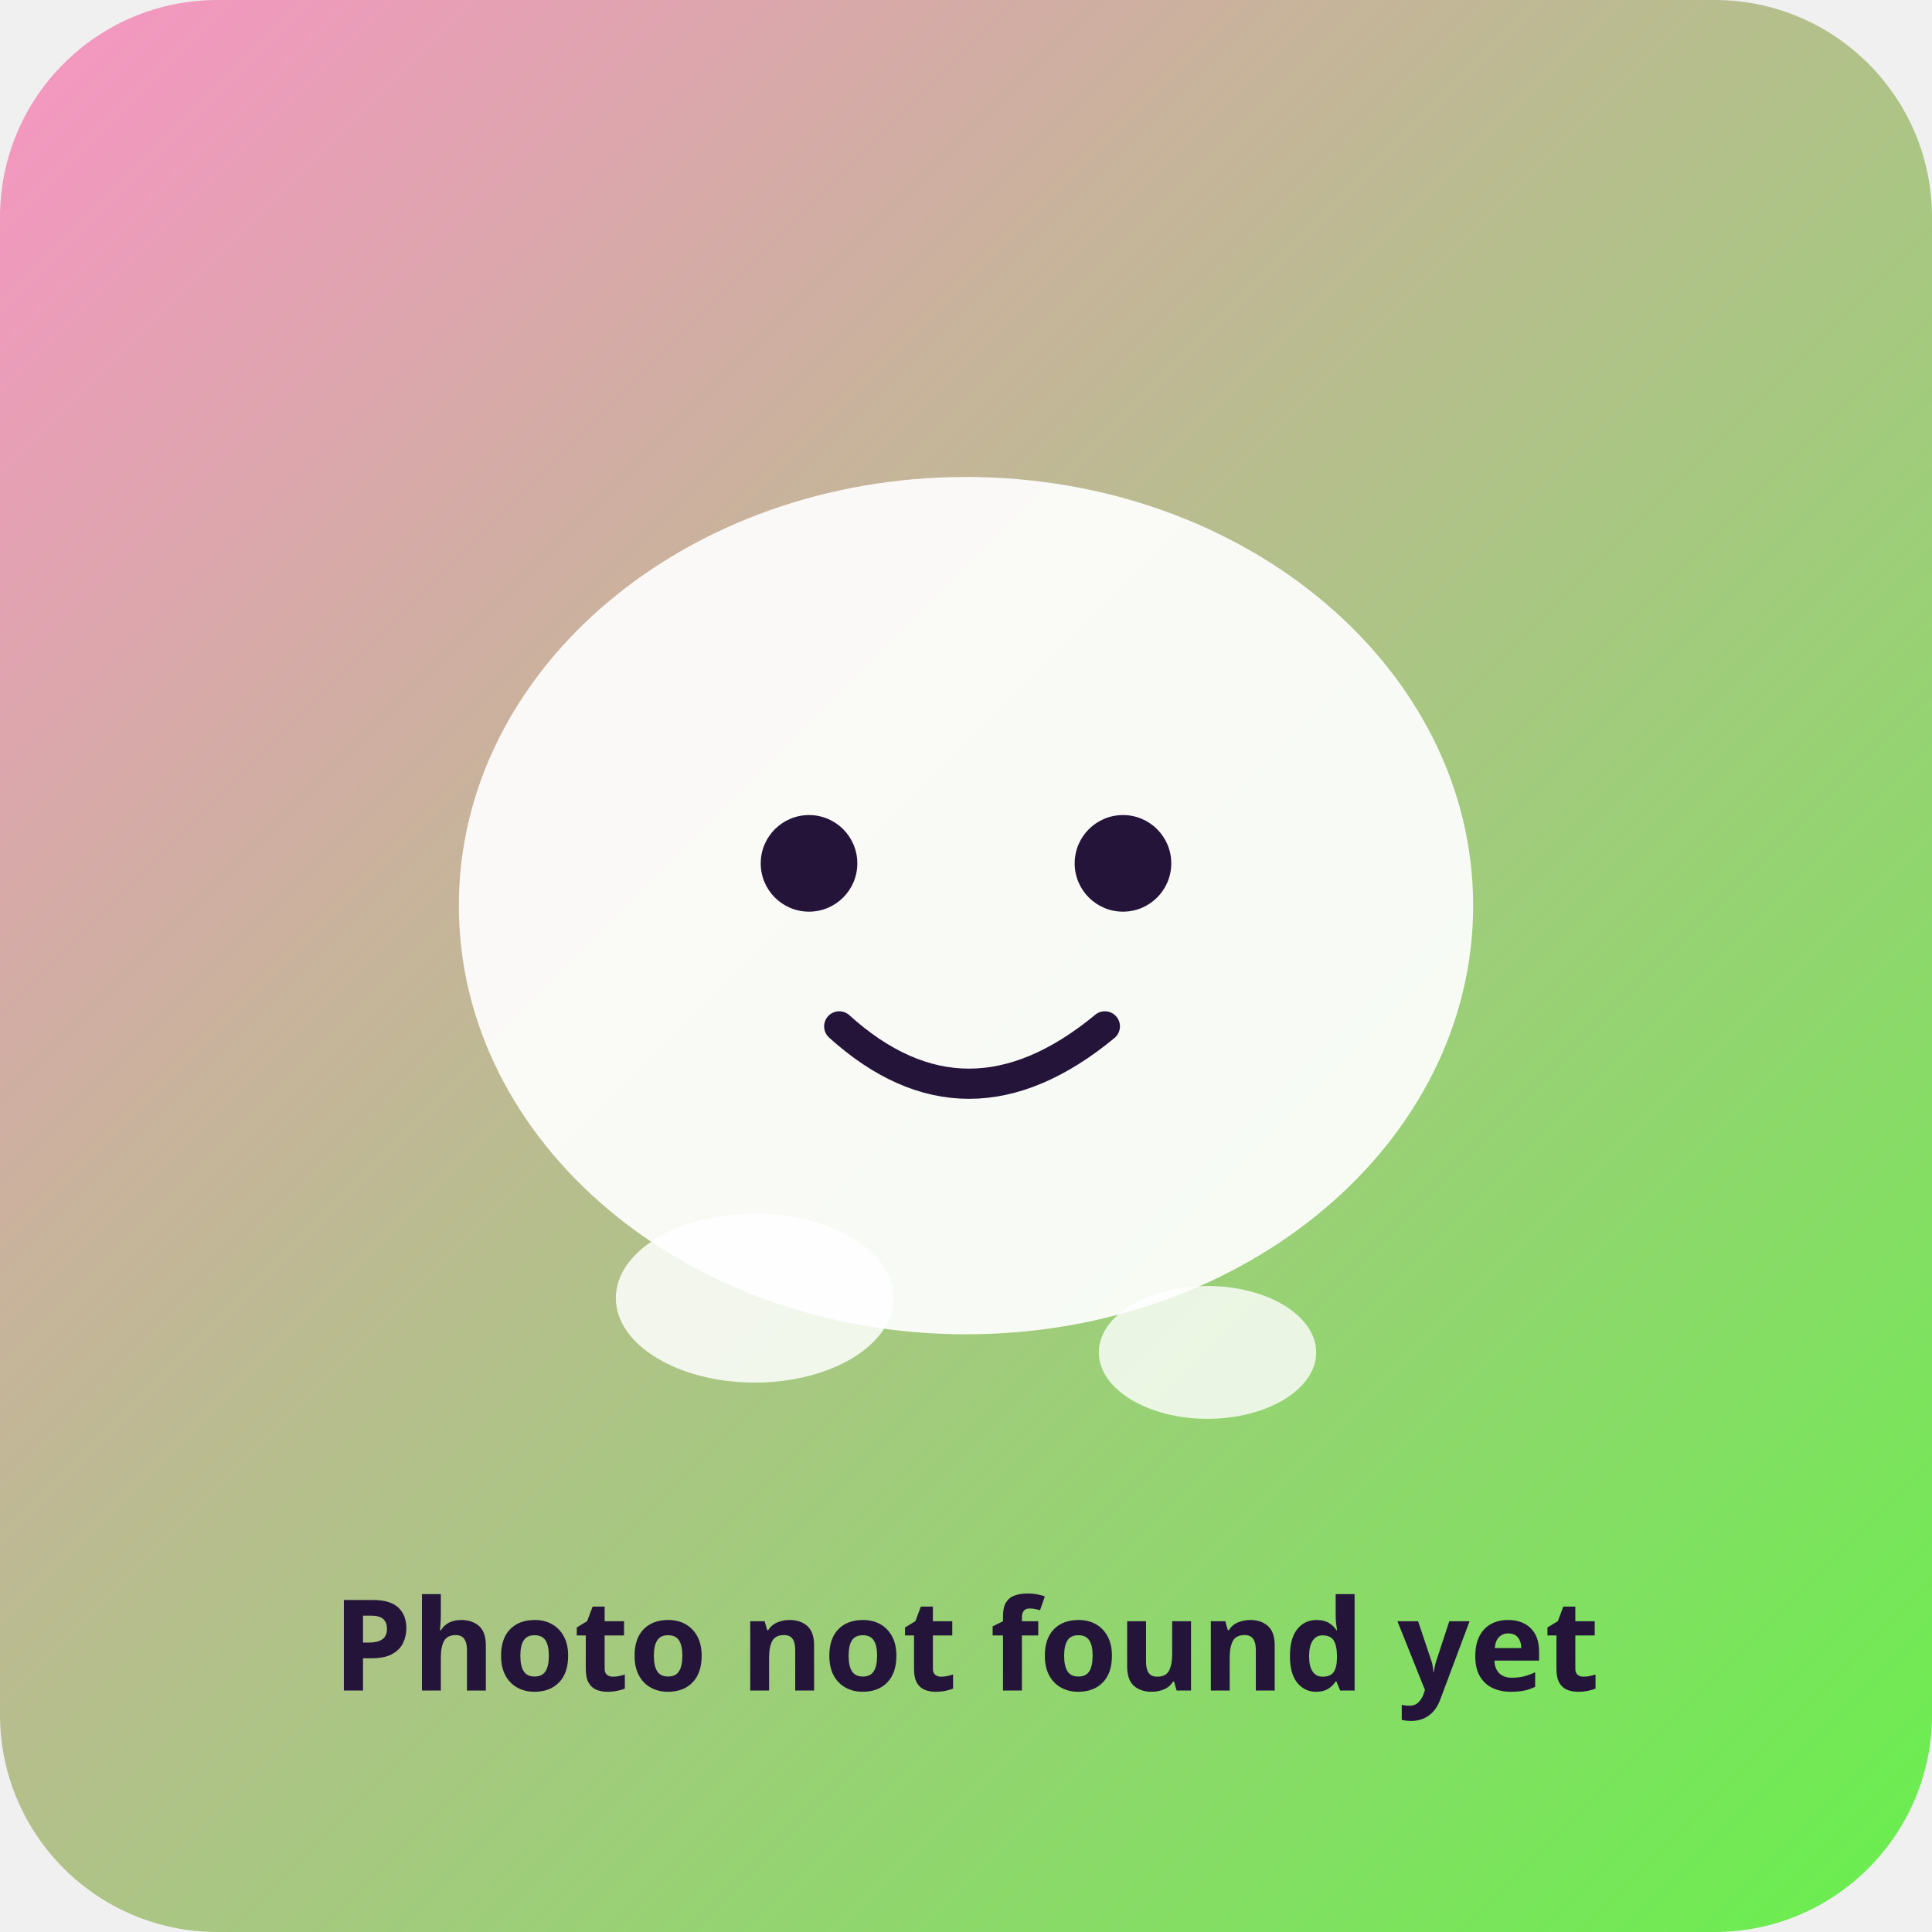
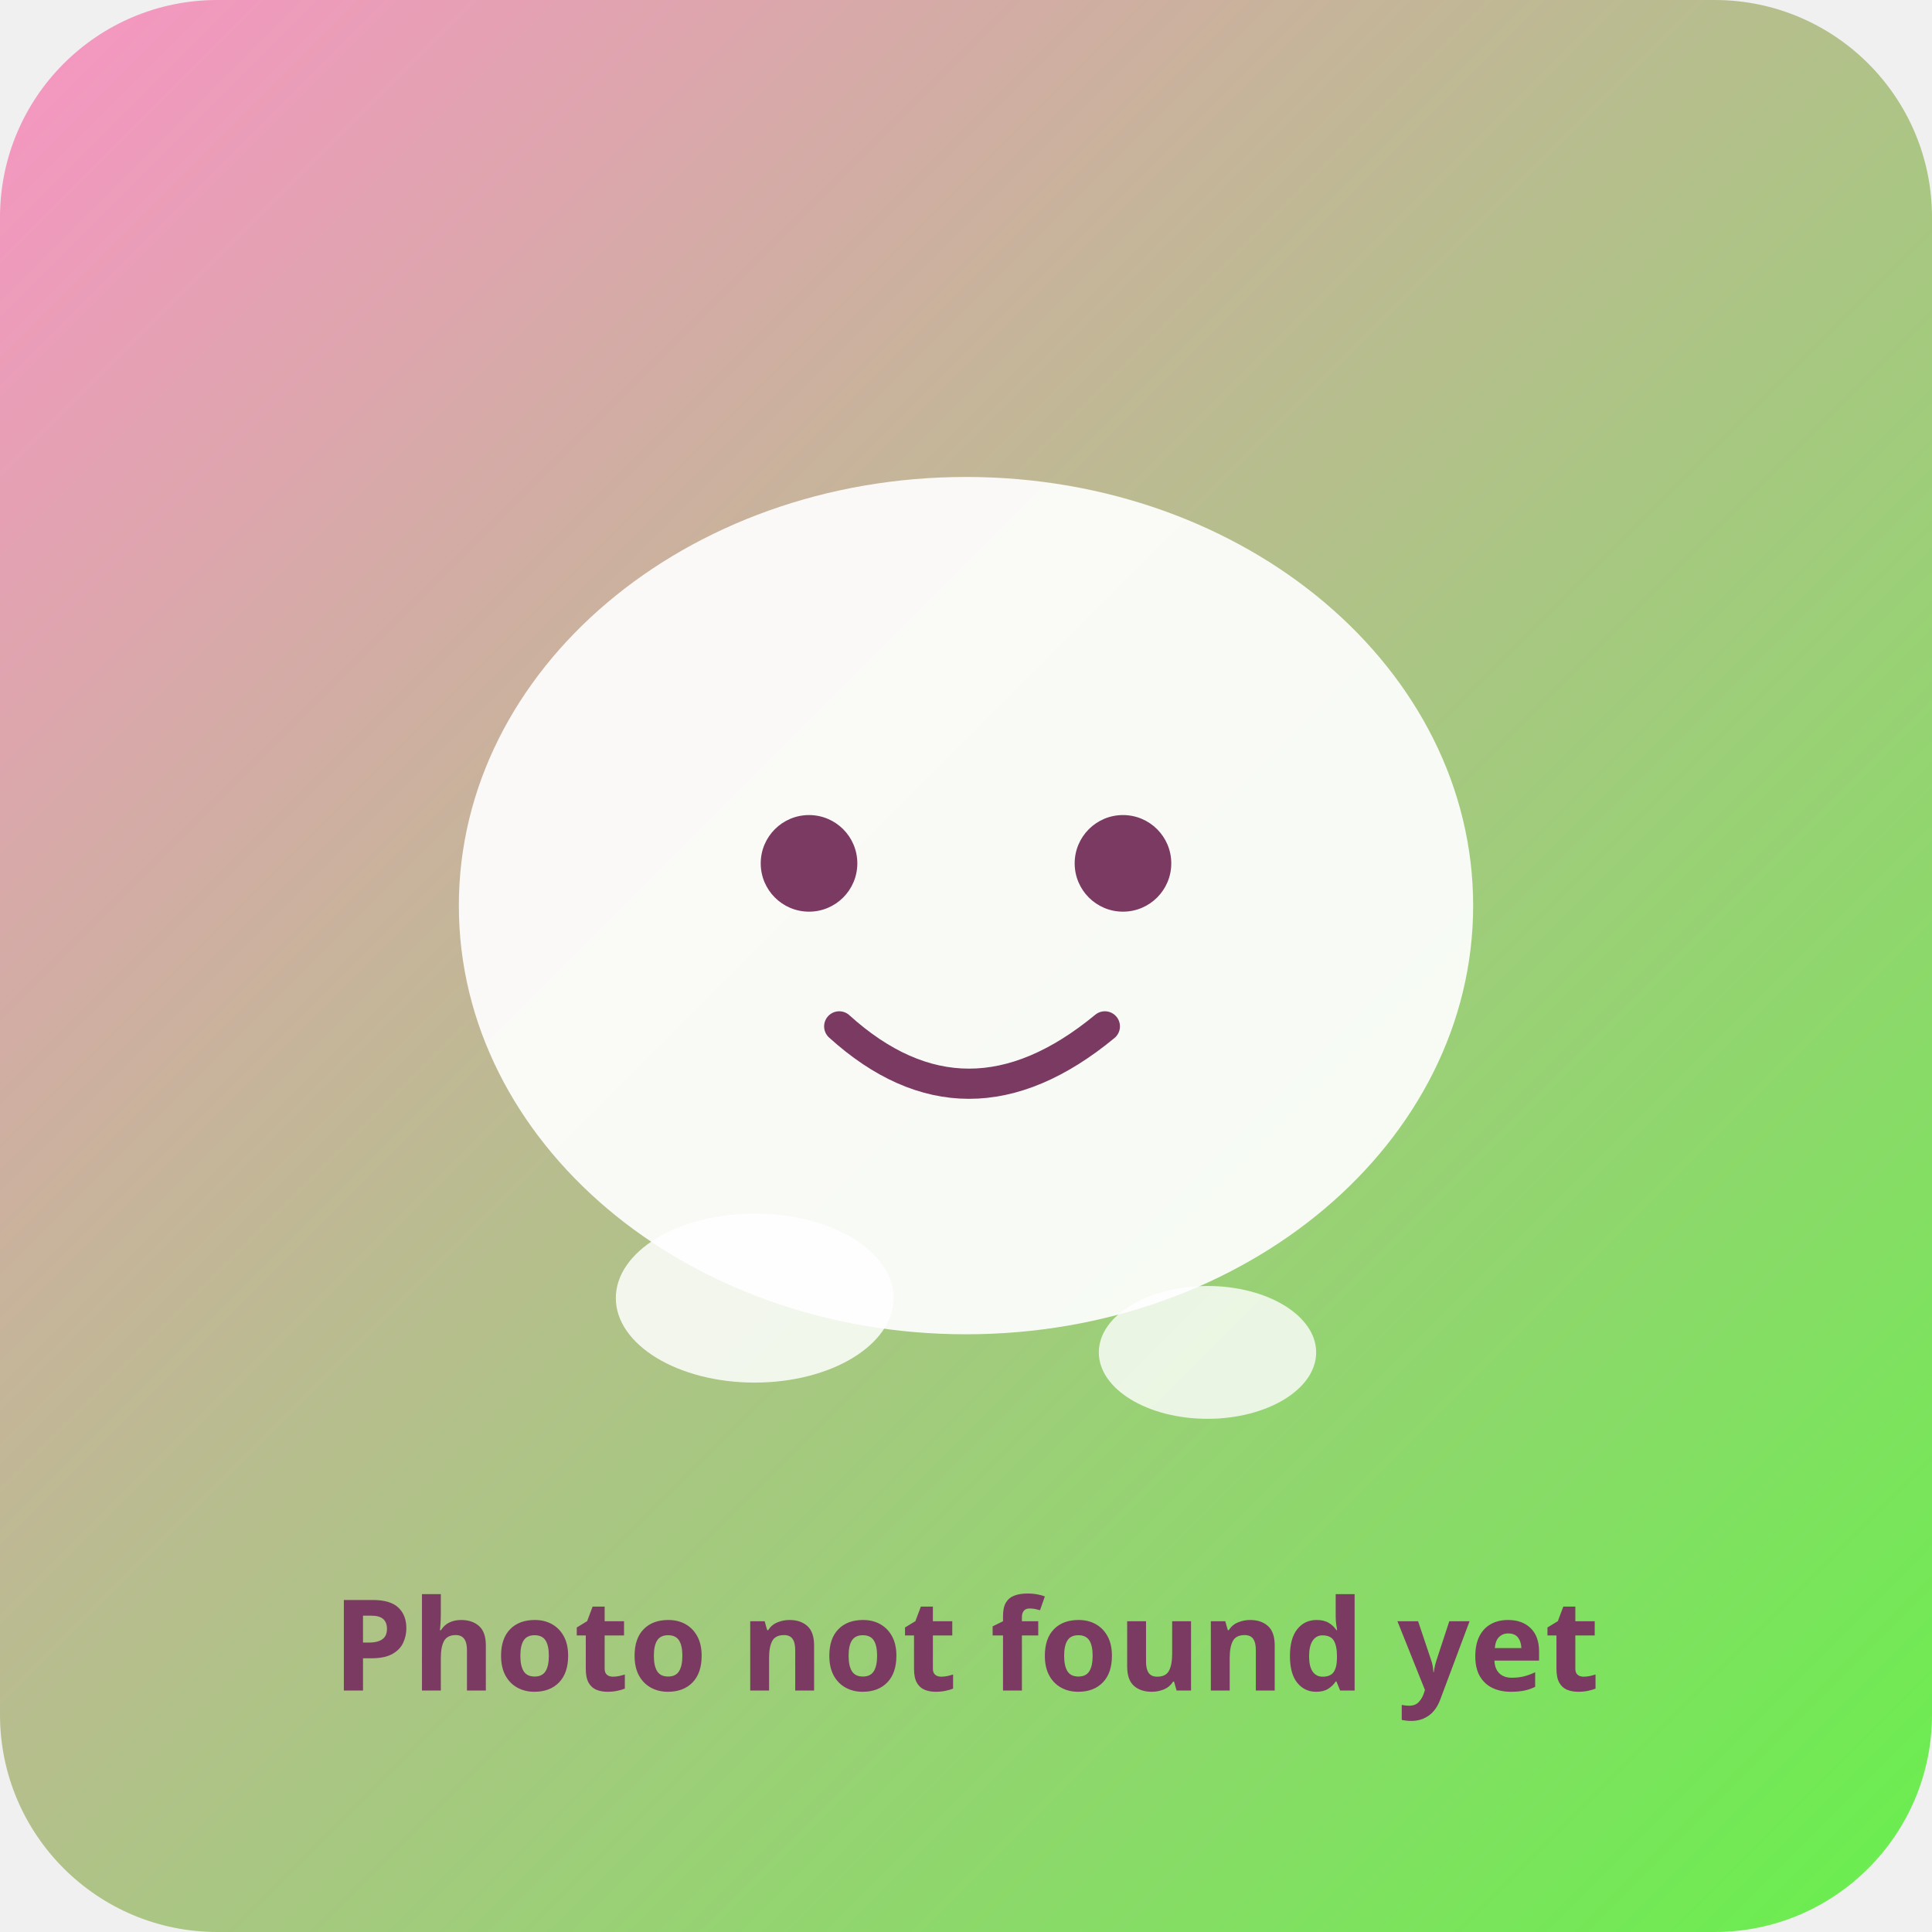
<svg xmlns="http://www.w3.org/2000/svg" viewBox="0 0 640 640" role="img" aria-label="Placeholder drawing, not a photo of Dohzee">
  <defs>
    <linearGradient id="g" x1="0" y1="0" x2="1" y2="1">
      <stop offset="0" stop-color="hsl(332 90% 78%)" />
      <stop offset="1" stop-color="hsl(110 85% 62%)" />
    </linearGradient>
  </defs>
  <rect width="640" height="640" rx="72" fill="url(#g)" />
  <ellipse cx="320" cy="300" rx="168" ry="142" fill="#fff" opacity="0.92" />
  <ellipse cx="250" cy="430" rx="46" ry="28" fill="#fff" opacity="0.85" />
  <ellipse cx="400" cy="448" rx="36" ry="22" fill="#fff" opacity="0.8" />
-   <circle cx="268" cy="286" r="16" fill="#24143a" />
-   <circle cx="372" cy="286" r="16" fill="#24143a" />
-   <path d="M278 340 Q320 378 366 340" fill="none" stroke="#24143a" stroke-width="10" stroke-linecap="round" />
-   <text x="320" y="560" text-anchor="middle" font-family="Nunito, sans-serif" font-size="42" font-weight="700" fill="#24143a">Photo not found yet</text>
+   <circle cx="268" cy="286" r="16" fill="#7a3a62" />
+   <circle cx="372" cy="286" r="16" fill="#7a3a62" />
+   <path d="M278 340 Q320 378 366 340" fill="none" stroke="#7a3a62" stroke-width="10" stroke-linecap="round" />
+   <text x="320" y="560" text-anchor="middle" font-family="Nunito, sans-serif" font-size="42" font-weight="700" fill="#7a3a62">Photo not found yet</text>
</svg>
